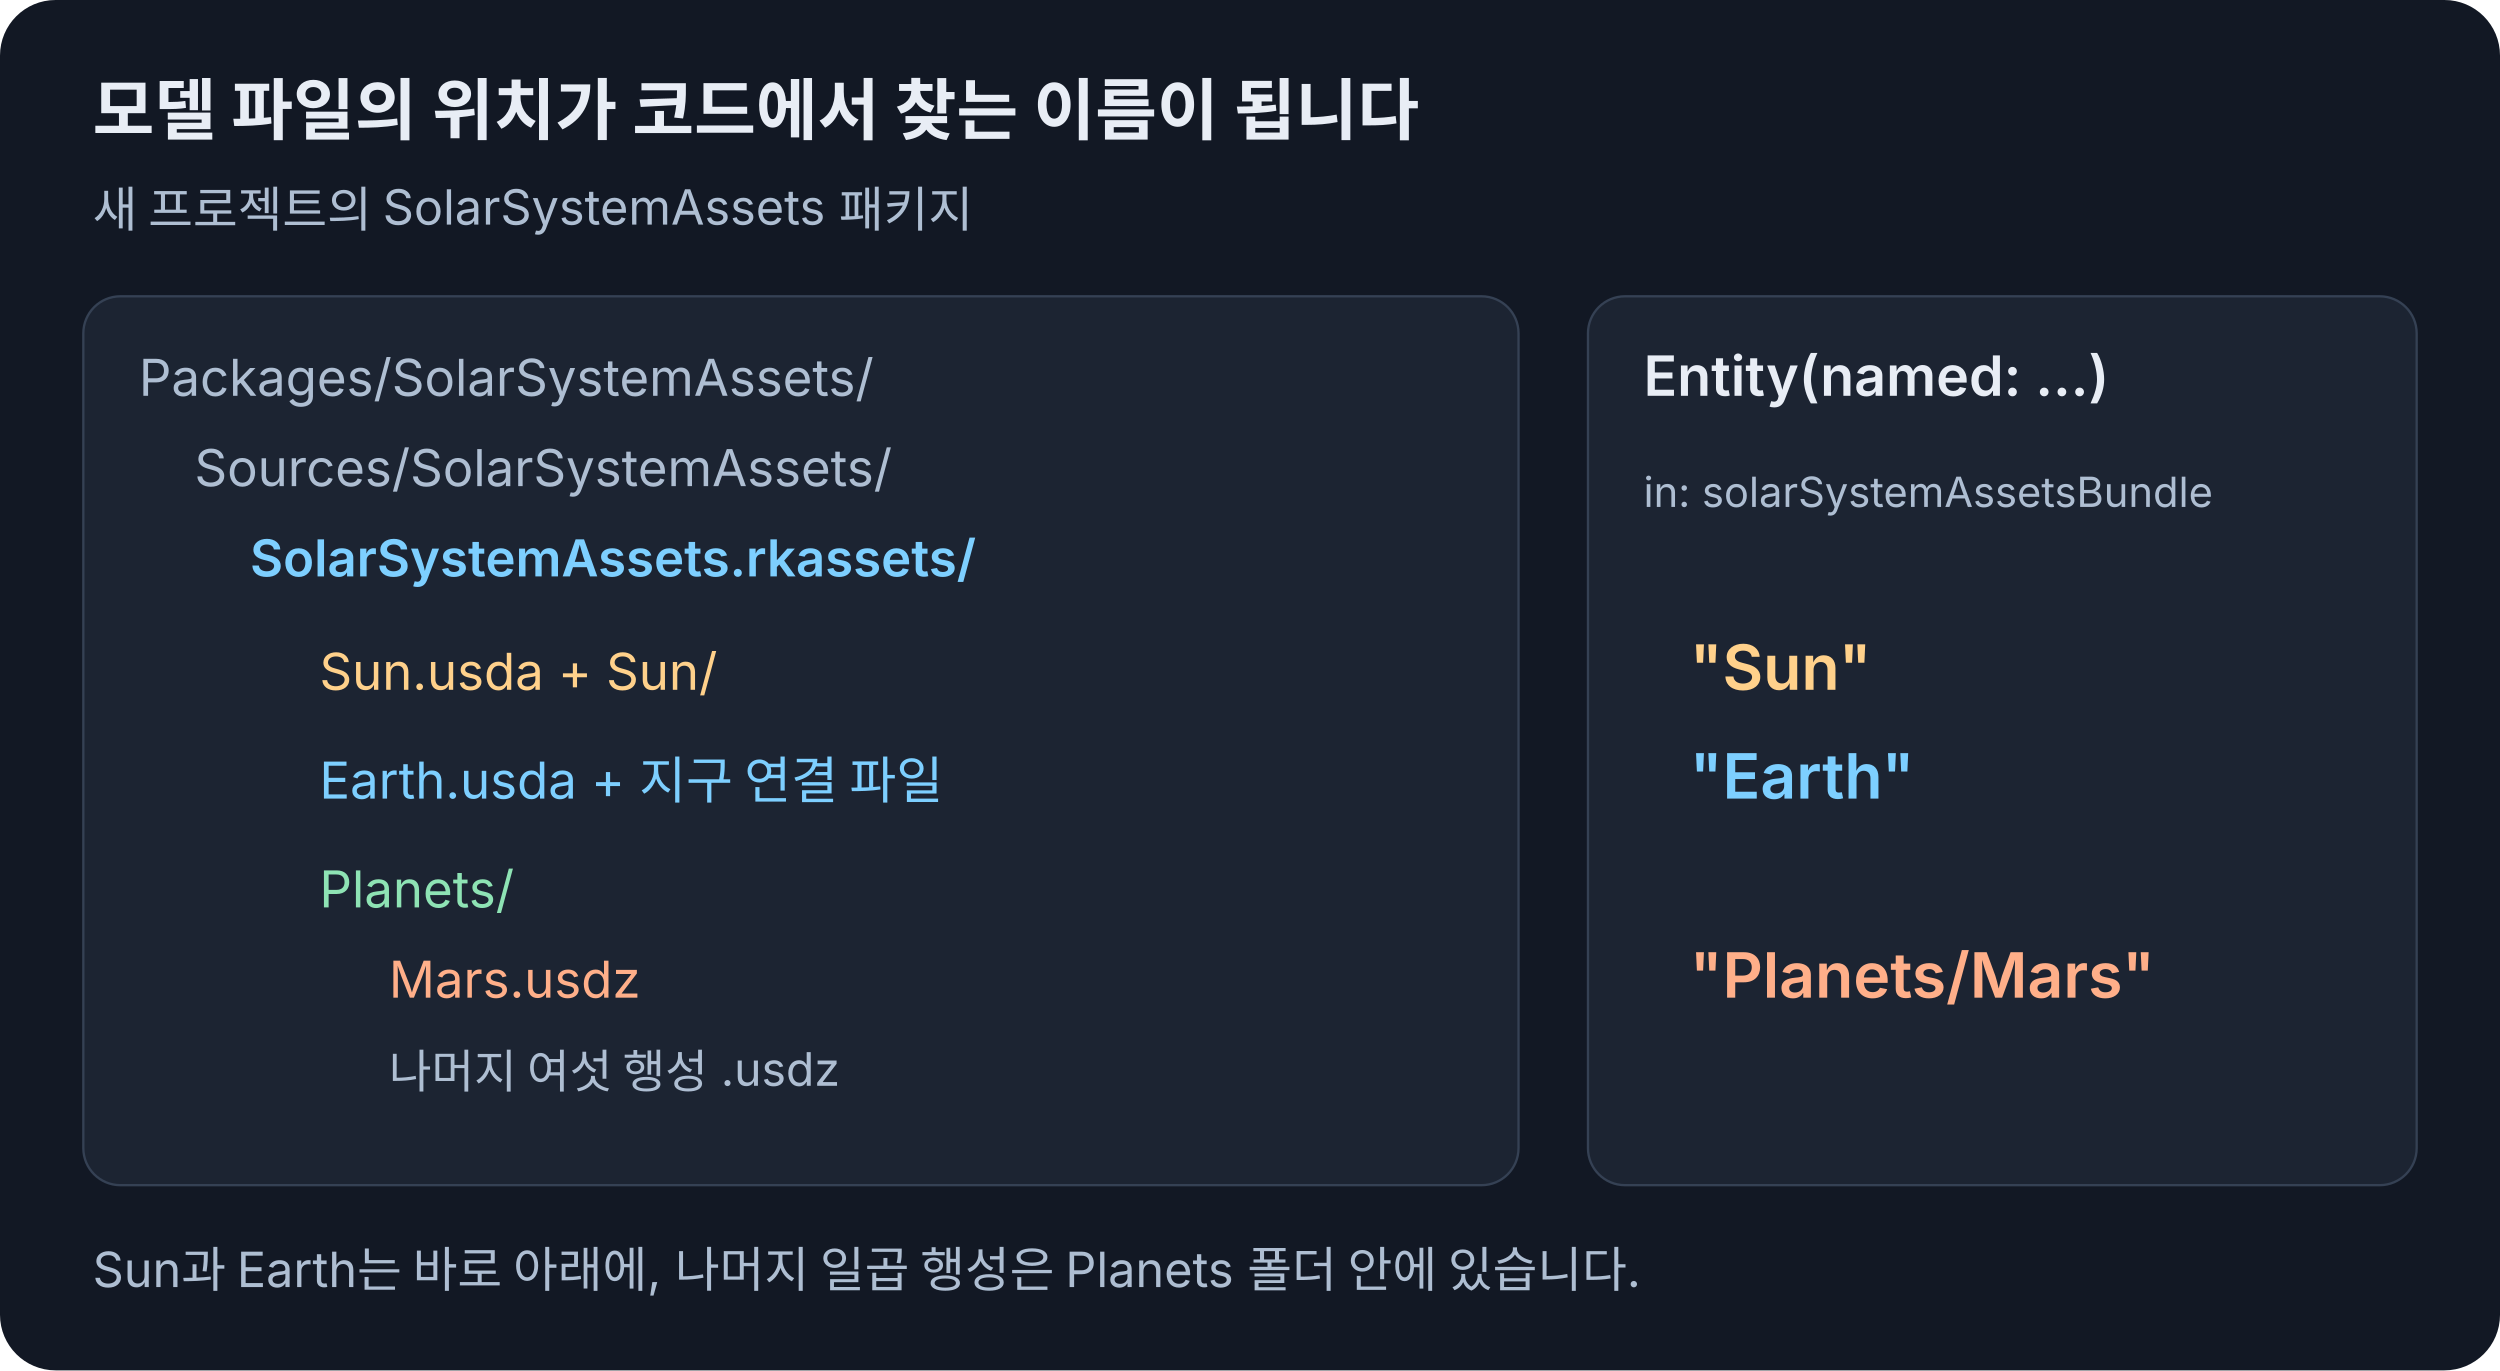
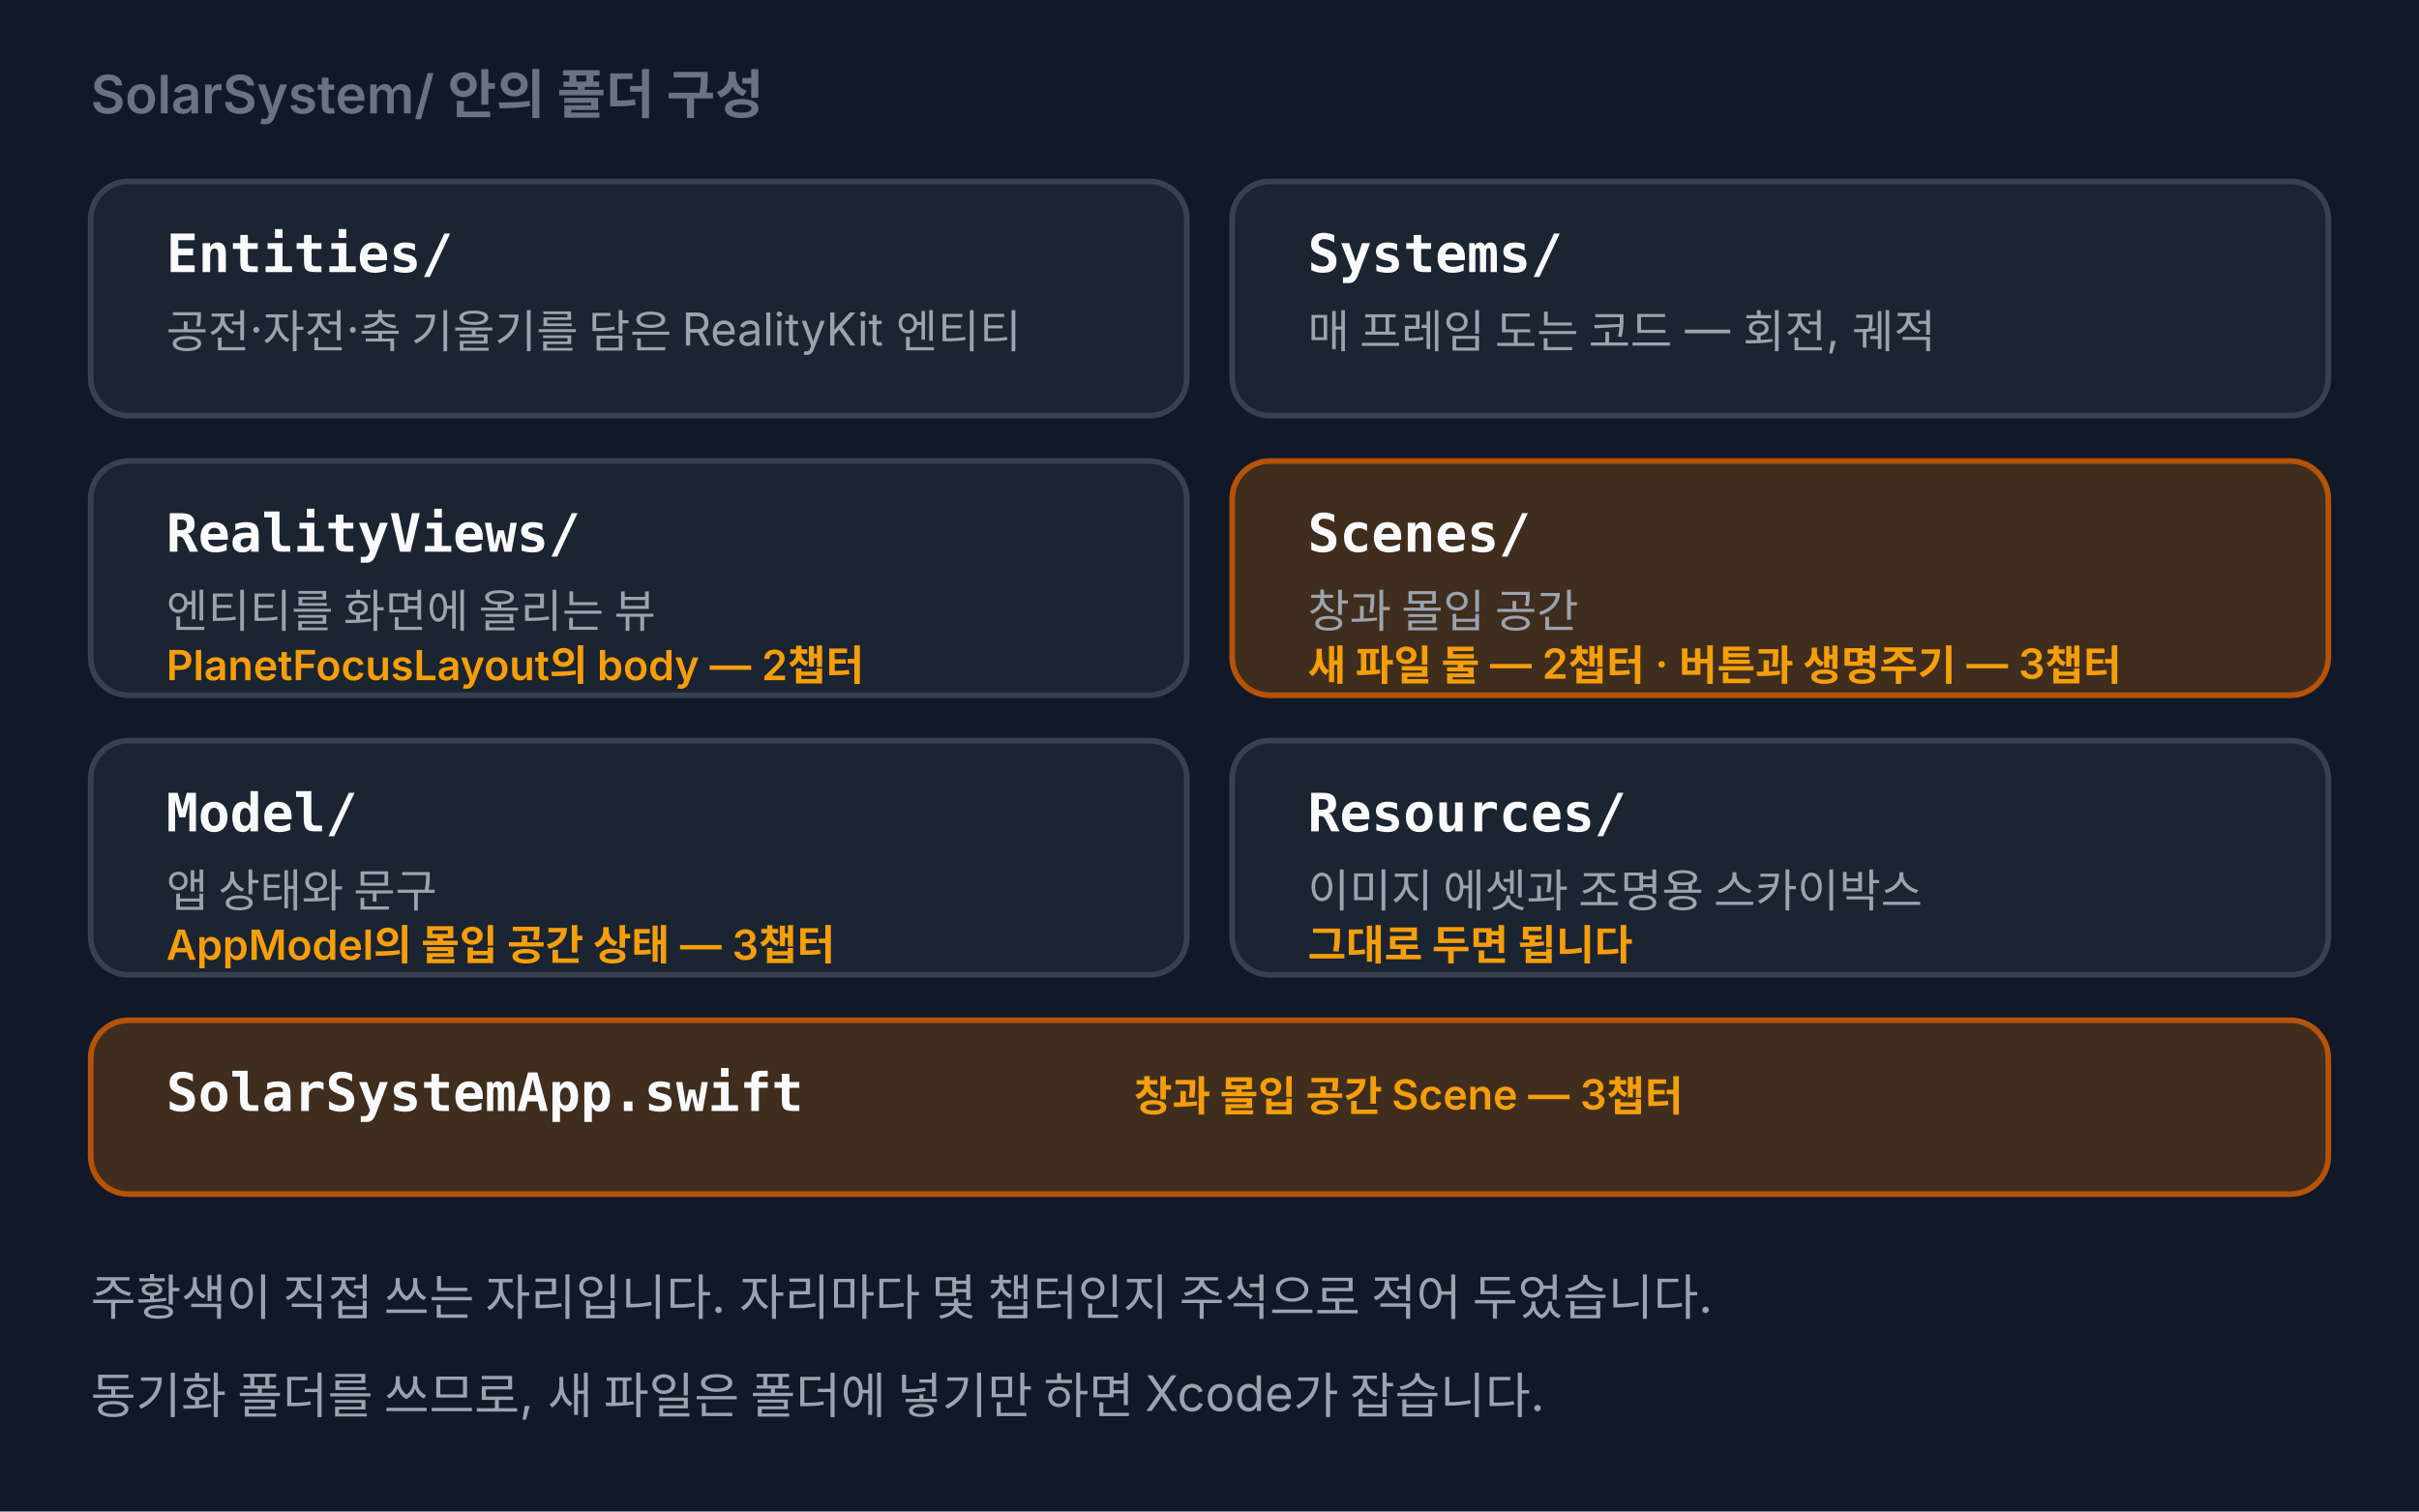
- <svg xmlns="http://www.w3.org/2000/svg" width="1080" height="592" viewBox="0 0 1080 592" font-family="-apple-system, BlinkMacSystemFont, Apple SD Gothic Neo, sans-serif">
-   <rect width="1080" height="592" rx="24" fill="#121824" />
-   <text x="40" y="58" font-size="29" fill="#e8edf5" font-weight="600">모델 파일의 위치가 코드에서 찾는 이름이 됩니다</text>
-   <text x="40" y="98" font-size="21" fill="#aebed2" font-weight="400">새 프로젝트의 SolarSystemAssets 패키지</text>
-   <rect x="36" y="128" width="620" height="384" rx="16" fill="#1c2432" stroke="#354154" />
-   <text x="60" y="171" font-size="22" fill="#aebed2" font-weight="400">Packages/SolarSystemAssets/</text>
-   <text x="84" y="210" font-size="22" fill="#aebed2" font-weight="400">Sources/SolarSystemAssets/</text>
-   <text x="108" y="249" font-size="22" fill="#7dcfff" font-weight="600">SolarSystemAssets.rkassets/</text>
-   <text x="138" y="298" font-size="22" fill="#ffd18b" font-weight="400">Sun.usda + Sun/</text>
-   <text x="138" y="345" font-size="22" fill="#7dcfff" font-weight="400">Earth.usda + 지구 연결 파일</text>
-   <text x="138" y="392" font-size="22" fill="#8ee3b4" font-weight="400">Planets/</text>
-   <text x="168" y="431" font-size="22" fill="#ffaf89" font-weight="400">Mars.usdz</text>
-   <text x="168" y="470" font-size="20" fill="#aebed2" font-weight="400">나머지 여섯 행성 .usdz</text>
-   <rect x="686" y="128" width="358" height="384" rx="16" fill="#1c2432" stroke="#354154" />
-   <text x="710" y="171" font-size="24" fill="#e8edf5" font-weight="600">Entity(named: …)</text>
-   <text x="710" y="219" font-size="18" fill="#aebed2" font-weight="400">in: solarSystemAssetsBundle</text>
-   <text x="730" y="298" font-size="27" fill="#ffd18b" font-weight="600">"Sun"</text>
-   <text x="730" y="345" font-size="27" fill="#7dcfff" font-weight="600">"Earth"</text>
-   <text x="730" y="431" font-size="27" fill="#ffaf89" font-weight="600">"Planets/Mars"</text>
-   <text x="40" y="556" font-size="21" fill="#aebed2" font-weight="400">Sun과 Earth는 바로 아래에, 나머지 일곱 행성은 Planets 폴더 안에 있습니다.</text>
+ <svg xmlns="http://www.w3.org/2000/svg" viewBox="0 0 640 400" width="640" height="400" role="img" aria-label="프로젝트의 다섯 폴더가 무엇을 담는지와 튜토리얼에서 직접 쓰는 자리">
+   <style>
+     .card { fill: #1b2431; stroke: #374151; stroke-width: 1.5; rx: 10; }
+     .fill { fill: #3f2d1e; stroke: #b45309; stroke-width: 1.5; rx: 10; }
+     .name { font: 600 14px ui-monospace, SFMono-Regular, Menlo, monospace; fill: #f9fafb; }
+     .role { font: 400 12px -apple-system, BlinkMacSystemFont, sans-serif; fill: #9ca3af; }
+     .mark { font: 600 11px -apple-system, BlinkMacSystemFont, sans-serif; fill: #f59e0b; }
+     .note { font: 400 13px -apple-system, BlinkMacSystemFont, sans-serif; fill: #9ca3af; }
+     .title { font: 600 14px -apple-system, BlinkMacSystemFont, sans-serif; fill: #6b7280; }
+   </style>
+   <rect x="0" y="0" width="640" height="400" fill="#111827" />
+   <text class="title" x="24" y="30">SolarSystem/ 안의 폴더 구성</text>
+   <rect class="card" x="24" y="48" width="290" height="62" />
+   <text class="name" x="44" y="72">Entities/</text>
+   <text class="role" x="44" y="92">공전·자전·축 기울기를 담은 RealityKit 엔티티</text>
+   <rect class="card" x="326" y="48" width="290" height="62" />
+   <text class="name" x="346" y="72">Systems/</text>
+   <text class="role" x="346" y="92">매 프레임 도는 코드 — 회전, 궤적</text>
+   <rect class="card" x="24" y="122" width="290" height="62" />
+   <text class="name" x="44" y="146">RealityViews/</text>
+   <text class="role" x="44" y="166">엔티티를 화면에 올리는 뷰</text>
+   <text class="mark" x="44" y="180">PlanetFocusLayout의 body — 2챕터</text>
+   <rect class="fill" x="326" y="122" width="290" height="62" />
+   <text class="name" x="346" y="146">Scenes/</text>
+   <text class="role" x="346" y="166">창과 몰입 공간</text>
+   <text class="mark" x="346" y="180">새 파일 둘 — 2챕터 · 버튼과 생명주기 — 3챕터</text>
+   <rect class="card" x="24" y="196" width="290" height="62" />
+   <text class="name" x="44" y="220">Model/</text>
+   <text class="role" x="44" y="240">앱 상태와 문구</text>
+   <text class="mark" x="44" y="254">AppModel의 몰입 공간 상태 — 3챕터</text>
+   <rect class="card" x="326" y="196" width="290" height="62" />
+   <text class="name" x="346" y="220">Resources/</text>
+   <text class="role" x="346" y="240">이미지 에셋과 조명용 스카이박스</text>
+   <text class="mark" x="346" y="254">그대로 두면 됩니다</text>
+   <rect class="fill" x="24" y="270" width="592" height="46" />
+   <text class="name" x="44" y="294">SolarSystemApp.swift</text>
+   <text class="mark" x="300" y="294">창과 몰입 공간 Scene — 3챕터</text>
+   <text class="note" x="24" y="348">주황색이 직접 쓰는 자리입니다. 자리마다 몇 챕터인지 주석으로 적어 두었습니다.</text>
+   <text class="note" x="24" y="374">동기화 폴더를 쓰므로, 새 파일은 폴더에 넣기만 하면 Xcode가 잡습니다.</text>
</svg>
